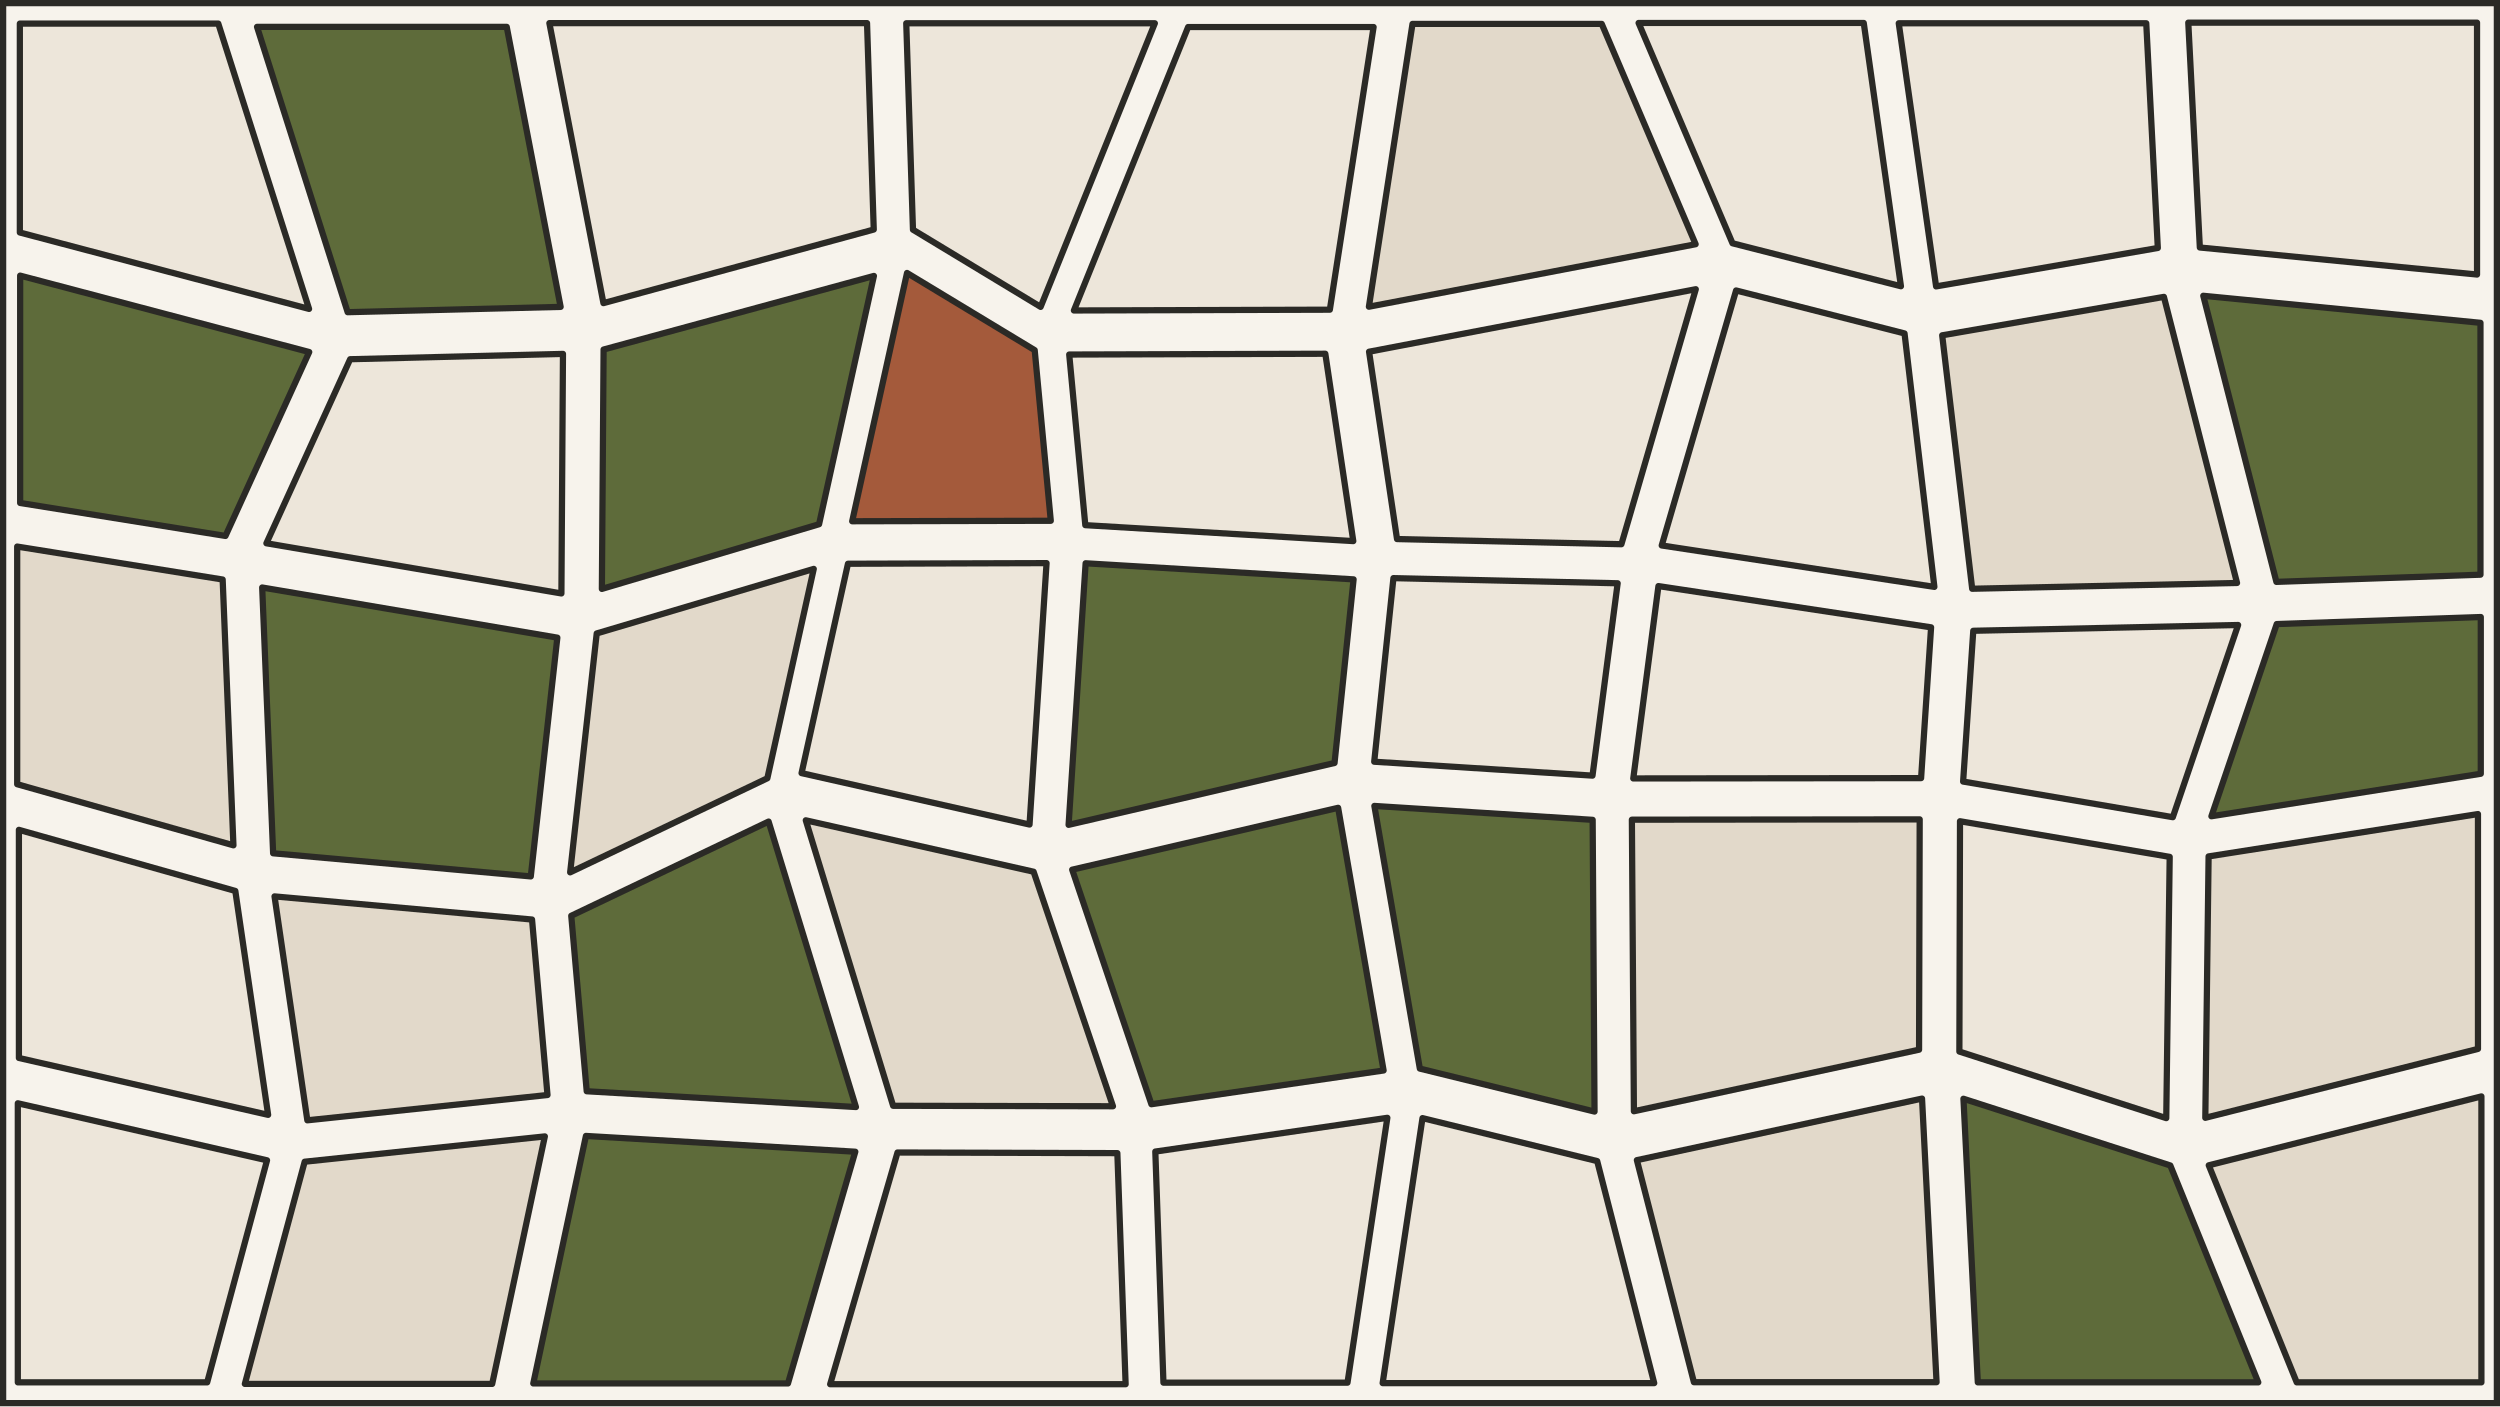
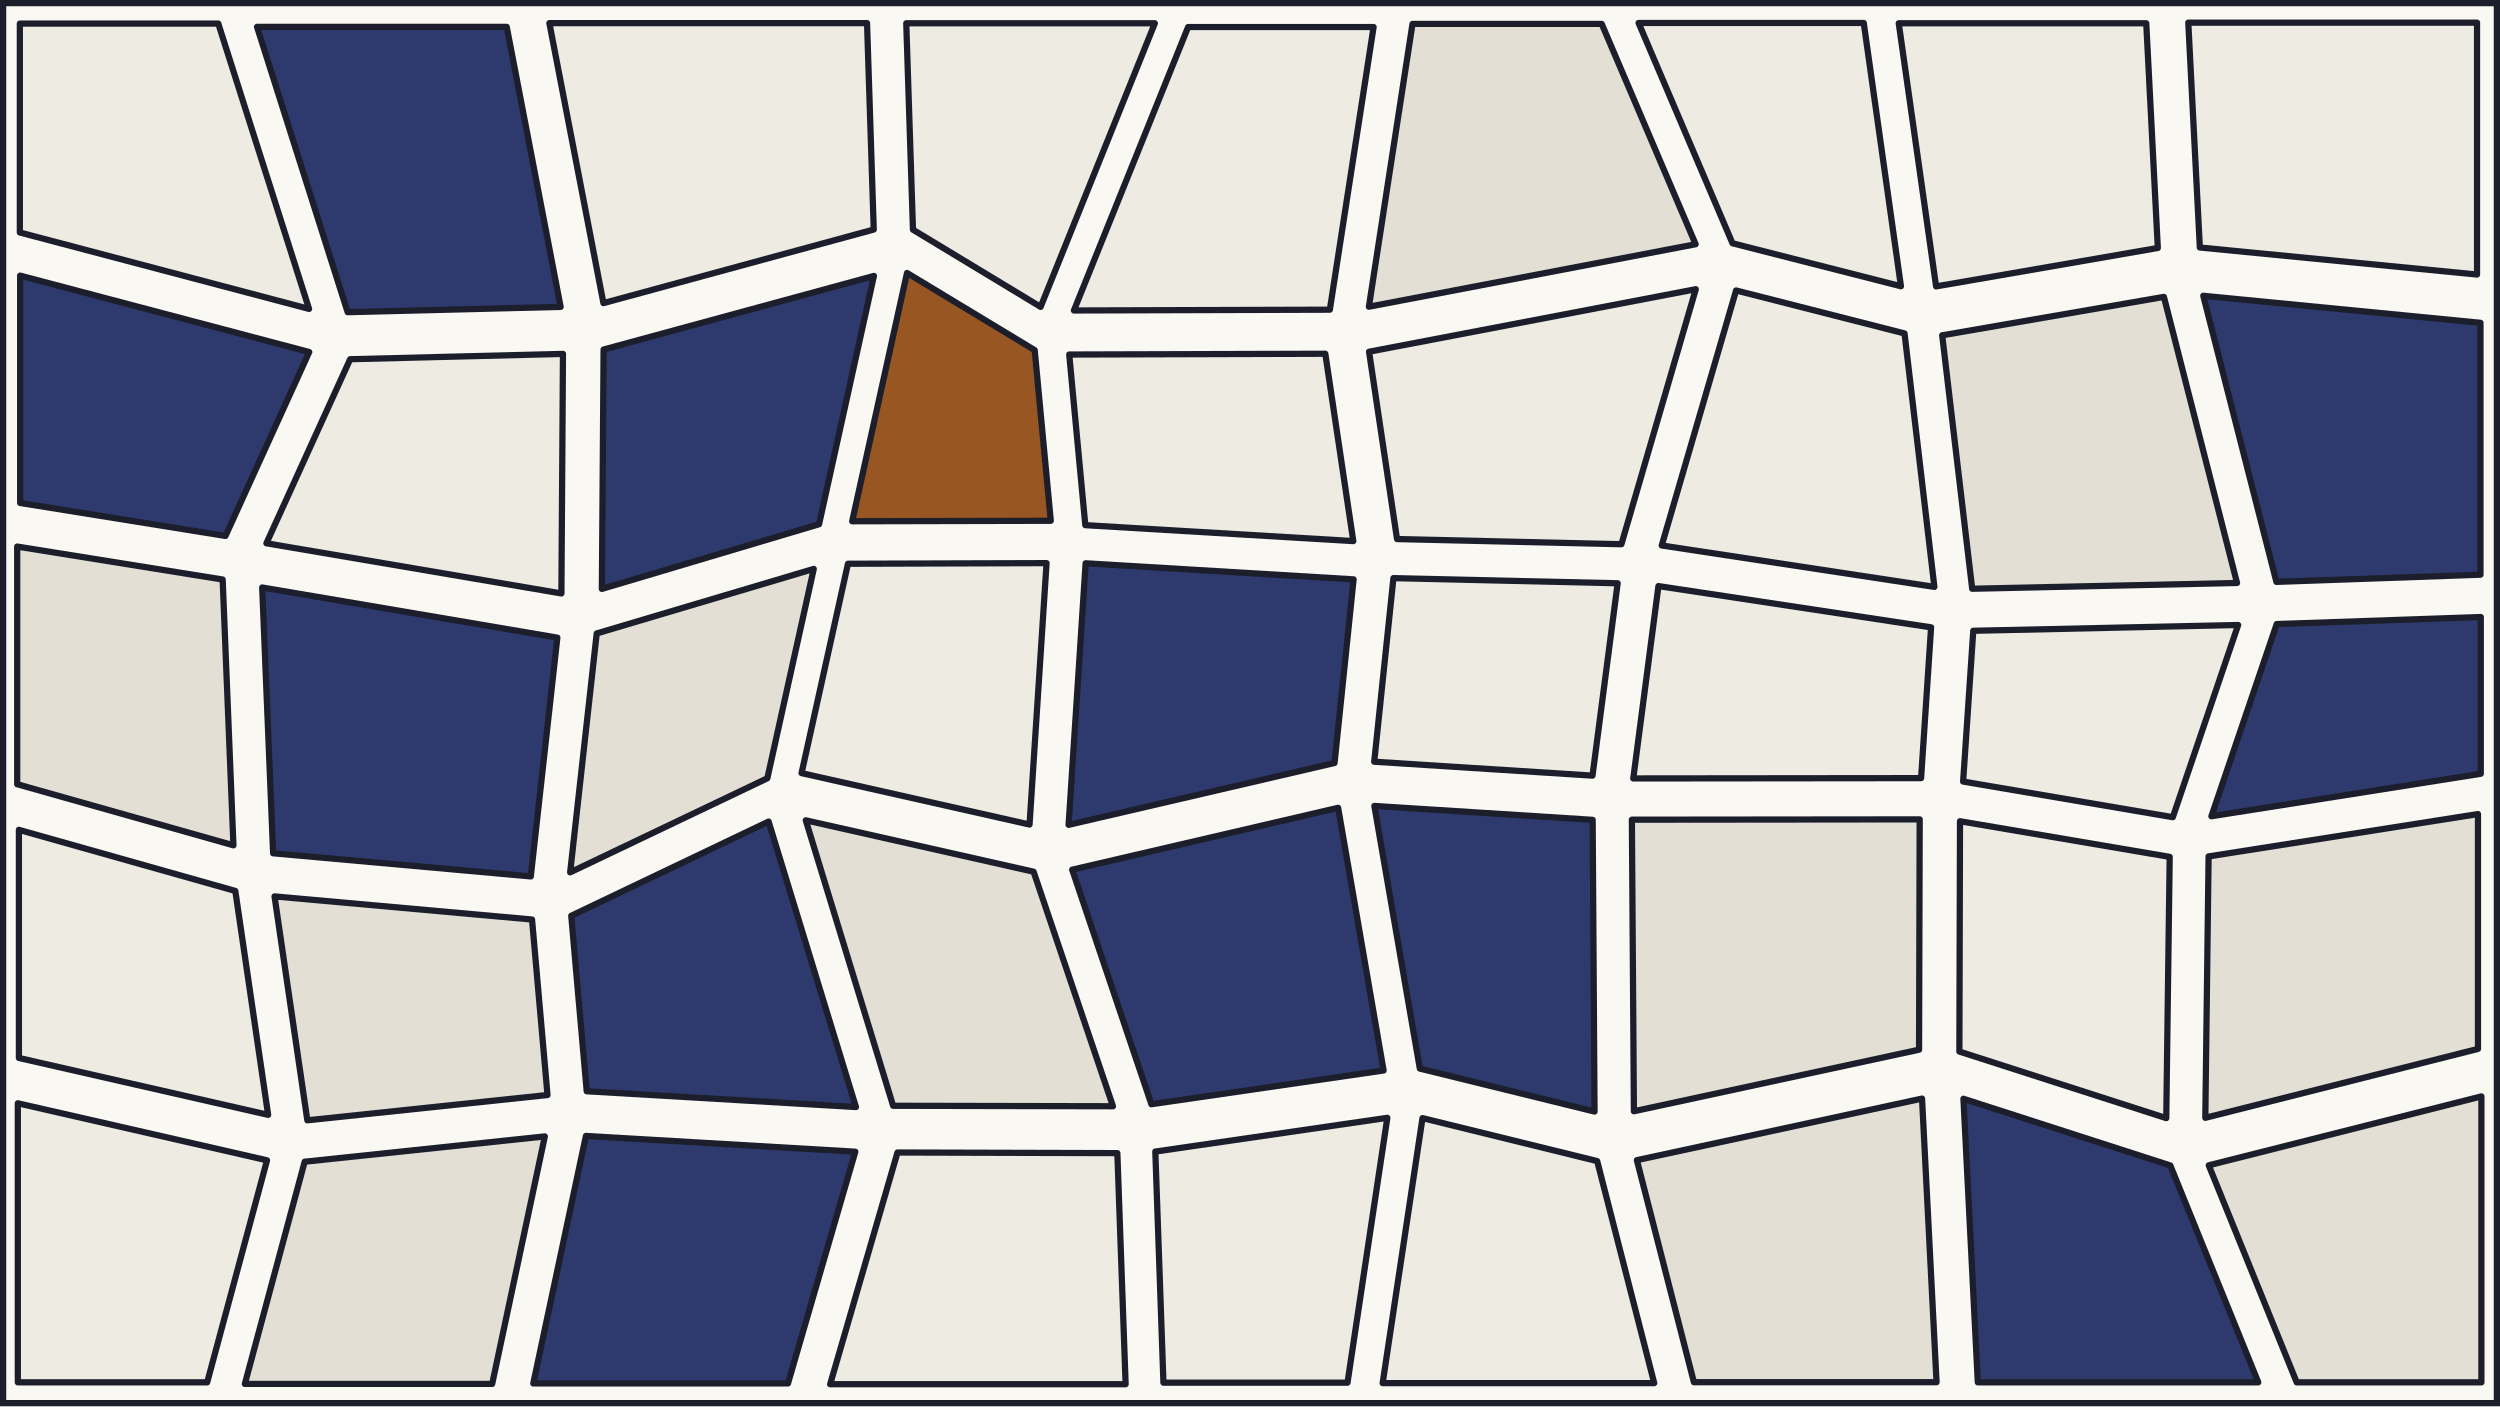
<svg xmlns="http://www.w3.org/2000/svg" viewBox="0 0 1600 900" width="1600" height="900">
-   <rect width="1600" height="900" fill="#EDE6DA" />
-   <rect x="0" y="0" width="1600" height="900" fill="#F7F3EC" />
-   <polygon points="12.7,15.1 139.7,15.1 197.8,197.7 12.7,148.8" fill="#EDE6DA" stroke="#2B2A26" stroke-width="4" stroke-linejoin="round" stroke-linecap="round" />
-   <polygon points="164.5,17.2 324.3,17.2 358.8,196.4 222.5,199.8" fill="#5E6B3A" stroke="#2B2A26" stroke-width="4" stroke-linejoin="round" stroke-linecap="round" />
-   <polygon points="351.6,14.8 554.9,14.8 559.2,146.9 386.2,194.0" fill="#EDE6DA" stroke="#2B2A26" stroke-width="4" stroke-linejoin="round" stroke-linecap="round" />
-   <polygon points="580.0,14.9 739.1,14.9 666.0,196.4 584.3,147.0" fill="#EDE6DA" stroke="#2B2A26" stroke-width="4" stroke-linejoin="round" stroke-linecap="round" />
-   <polygon points="760.4,17.3 879.1,17.3 851.1,198.2 687.3,198.7" fill="#EDE6DA" stroke="#2B2A26" stroke-width="4" stroke-linejoin="round" stroke-linecap="round" />
-   <polygon points="904.0,15.3 1025.1,15.3 1085.2,156.3 876.1,196.3" fill="#E2D9CA" stroke="#2B2A26" stroke-width="4" stroke-linejoin="round" stroke-linecap="round" />
-   <polygon points="1048.7,14.7 1192.8,14.7 1216.6,183.2 1108.8,155.7" fill="#EDE6DA" stroke="#2B2A26" stroke-width="4" stroke-linejoin="round" stroke-linecap="round" />
-   <polygon points="1215.2,14.9 1373.6,14.9 1381.0,158.7 1239.1,183.3" fill="#EDE6DA" stroke="#2B2A26" stroke-width="4" stroke-linejoin="round" stroke-linecap="round" />
-   <polygon points="1400.5,14.5 1585.3,14.5 1585.3,175.7 1407.9,158.4" fill="#EDE6DA" stroke="#2B2A26" stroke-width="4" stroke-linejoin="round" stroke-linecap="round" />
-   <polygon points="12.9,176.4 197.9,225.3 144.3,343.0 12.9,321.9" fill="#5E6B3A" stroke="#2B2A26" stroke-width="4" stroke-linejoin="round" stroke-linecap="round" />
-   <polygon points="224.1,229.9 360.3,226.5 359.3,379.8 170.5,347.7" fill="#EDE6DA" stroke="#2B2A26" stroke-width="4" stroke-linejoin="round" stroke-linecap="round" />
-   <polygon points="386.3,223.7 559.3,176.6 524.2,335.5 385.2,376.9" fill="#5E6B3A" stroke="#2B2A26" stroke-width="4" stroke-linejoin="round" stroke-linecap="round" />
-   <polygon points="580.5,174.7 662.2,224.1 672.5,333.3 545.4,333.6" fill="#A45A3B" stroke="#2B2A26" stroke-width="4" stroke-linejoin="round" stroke-linecap="round" />
-   <polygon points="684.3,226.9 848.2,226.4 866.1,346.3 694.6,336.1" fill="#EDE6DA" stroke="#2B2A26" stroke-width="4" stroke-linejoin="round" stroke-linecap="round" />
-   <polygon points="876.2,225.1 1085.3,185.1 1037.7,348.3 894.1,345.0" fill="#EDE6DA" stroke="#2B2A26" stroke-width="4" stroke-linejoin="round" stroke-linecap="round" />
-   <polygon points="1111.1,185.9 1218.9,213.4 1238.0,375.6 1063.5,349.1" fill="#EDE6DA" stroke="#2B2A26" stroke-width="4" stroke-linejoin="round" stroke-linecap="round" />
-   <polygon points="1243.0,214.6 1384.9,190.0 1431.7,373.1 1262.2,376.8" fill="#E2D9CA" stroke="#2B2A26" stroke-width="4" stroke-linejoin="round" stroke-linecap="round" />
-   <polygon points="1410.1,189.3 1587.5,206.6 1587.5,367.8 1456.9,372.4" fill="#5E6B3A" stroke="#2B2A26" stroke-width="4" stroke-linejoin="round" stroke-linecap="round" />
-   <polygon points="11.0,349.8 142.5,370.9 149.4,541.0 11.0,501.9" fill="#E2D9CA" stroke="#2B2A26" stroke-width="4" stroke-linejoin="round" stroke-linecap="round" />
-   <polygon points="167.8,376.0 356.7,408.1 339.7,560.9 174.8,546.1" fill="#5E6B3A" stroke="#2B2A26" stroke-width="4" stroke-linejoin="round" stroke-linecap="round" />
-   <polygon points="381.9,405.4 520.8,364.1 491.1,498.1 364.9,558.3" fill="#E2D9CA" stroke="#2B2A26" stroke-width="4" stroke-linejoin="round" stroke-linecap="round" />
-   <polygon points="542.7,360.8 669.8,360.4 658.9,527.7 513.0,494.8" fill="#EDE6DA" stroke="#2B2A26" stroke-width="4" stroke-linejoin="round" stroke-linecap="round" />
-   <polygon points="694.8,360.5 866.3,370.8 854.1,488.3 683.9,527.9" fill="#5E6B3A" stroke="#2B2A26" stroke-width="4" stroke-linejoin="round" stroke-linecap="round" />
-   <polygon points="891.8,370.0 1035.3,373.3 1019.2,496.4 879.5,487.5" fill="#EDE6DA" stroke="#2B2A26" stroke-width="4" stroke-linejoin="round" stroke-linecap="round" />
-   <polygon points="1061.4,375.1 1235.9,401.5 1229.5,498.0 1045.3,498.2" fill="#EDE6DA" stroke="#2B2A26" stroke-width="4" stroke-linejoin="round" stroke-linecap="round" />
-   <polygon points="1262.9,403.7 1432.4,400.0 1390.6,523.0 1256.4,500.2" fill="#EDE6DA" stroke="#2B2A26" stroke-width="4" stroke-linejoin="round" stroke-linecap="round" />
-   <polygon points="1457.1,399.4 1587.7,394.9 1587.7,495.2 1415.3,522.4" fill="#5E6B3A" stroke="#2B2A26" stroke-width="4" stroke-linejoin="round" stroke-linecap="round" />
-   <polygon points="12.1,531.1 150.6,570.2 171.6,713.5 12.1,677.1" fill="#EDE6DA" stroke="#2B2A26" stroke-width="4" stroke-linejoin="round" stroke-linecap="round" />
-   <polygon points="175.7,573.7 340.5,588.5 350.4,700.8 196.7,717.0" fill="#E2D9CA" stroke="#2B2A26" stroke-width="4" stroke-linejoin="round" stroke-linecap="round" />
-   <polygon points="365.6,586.1 491.9,525.8 547.8,708.5 375.5,698.4" fill="#5E6B3A" stroke="#2B2A26" stroke-width="4" stroke-linejoin="round" stroke-linecap="round" />
-   <polygon points="515.7,525.0 661.5,557.9 712.3,708.0 571.6,707.7" fill="#E2D9CA" stroke="#2B2A26" stroke-width="4" stroke-linejoin="round" stroke-linecap="round" />
-   <polygon points="686.2,556.6 856.4,517.0 885.5,685.1 736.9,706.7" fill="#5E6B3A" stroke="#2B2A26" stroke-width="4" stroke-linejoin="round" stroke-linecap="round" />
-   <polygon points="879.6,515.8 1019.3,524.7 1020.5,711.4 908.7,683.9" fill="#5E6B3A" stroke="#2B2A26" stroke-width="4" stroke-linejoin="round" stroke-linecap="round" />
-   <polygon points="1044.4,524.6 1228.6,524.4 1228.2,671.8 1045.7,711.2" fill="#E2D9CA" stroke="#2B2A26" stroke-width="4" stroke-linejoin="round" stroke-linecap="round" />
-   <polygon points="1254.4,525.6 1388.6,548.4 1386.4,715.6 1254.0,673.0" fill="#EDE6DA" stroke="#2B2A26" stroke-width="4" stroke-linejoin="round" stroke-linecap="round" />
-   <polygon points="1413.5,548.1 1585.9,521.0 1585.9,671.3 1411.4,715.4" fill="#E2D9CA" stroke="#2B2A26" stroke-width="4" stroke-linejoin="round" stroke-linecap="round" />
-   <polygon points="11.4,706.1 170.9,742.6 132.6,884.7 11.4,884.7" fill="#EDE6DA" stroke="#2B2A26" stroke-width="4" stroke-linejoin="round" stroke-linecap="round" />
-   <polygon points="195.0,743.5 348.7,727.3 315.0,885.7 156.7,885.7" fill="#E2D9CA" stroke="#2B2A26" stroke-width="4" stroke-linejoin="round" stroke-linecap="round" />
-   <polygon points="375.0,727.0 547.4,737.1 504.3,885.4 341.3,885.4" fill="#5E6B3A" stroke="#2B2A26" stroke-width="4" stroke-linejoin="round" stroke-linecap="round" />
-   <polygon points="574.4,737.6 715.1,738.0 720.4,885.9 531.3,885.9" fill="#EDE6DA" stroke="#2B2A26" stroke-width="4" stroke-linejoin="round" stroke-linecap="round" />
-   <polygon points="739.4,737.0 887.9,715.4 862.4,884.9 744.6,884.9" fill="#EDE6DA" stroke="#2B2A26" stroke-width="4" stroke-linejoin="round" stroke-linecap="round" />
-   <polygon points="910.4,715.6 1022.2,743.1 1058.7,885.2 884.9,885.2" fill="#EDE6DA" stroke="#2B2A26" stroke-width="4" stroke-linejoin="round" stroke-linecap="round" />
-   <polygon points="1047.6,742.5 1230.1,703.1 1239.4,884.6 1084.1,884.6" fill="#E2D9CA" stroke="#2B2A26" stroke-width="4" stroke-linejoin="round" stroke-linecap="round" />
-   <polygon points="1256.6,703.2 1389.0,745.9 1445.3,884.7 1265.8,884.7" fill="#5E6B3A" stroke="#2B2A26" stroke-width="4" stroke-linejoin="round" stroke-linecap="round" />
-   <polygon points="1413.6,745.8 1588.1,701.7 1588.1,884.7 1469.9,884.7" fill="#E2D9CA" stroke="#2B2A26" stroke-width="4" stroke-linejoin="round" stroke-linecap="round" />
-   <rect x="2" y="2" width="1596" height="896" fill="none" stroke="#2B2A26" stroke-width="4" />
+   <rect width="1600" height="900" fill="#EEEBE3" />
+   <rect x="0" y="0" width="1600" height="900" fill="#FAF8F2" />
+   <polygon points="12.7,15.1 139.7,15.1 197.8,197.7 12.7,148.8" fill="#EEEBE3" stroke="#1C1E2B" stroke-width="4" stroke-linejoin="round" stroke-linecap="round" />
+   <polygon points="164.5,17.2 324.3,17.2 358.8,196.4 222.5,199.8" fill="#2E3A6E" stroke="#1C1E2B" stroke-width="4" stroke-linejoin="round" stroke-linecap="round" />
+   <polygon points="351.6,14.8 554.9,14.8 559.2,146.9 386.2,194.0" fill="#EEEBE3" stroke="#1C1E2B" stroke-width="4" stroke-linejoin="round" stroke-linecap="round" />
+   <polygon points="580.0,14.9 739.1,14.9 666.0,196.4 584.3,147.0" fill="#EEEBE3" stroke="#1C1E2B" stroke-width="4" stroke-linejoin="round" stroke-linecap="round" />
+   <polygon points="760.4,17.3 879.1,17.3 851.1,198.2 687.3,198.7" fill="#EEEBE3" stroke="#1C1E2B" stroke-width="4" stroke-linejoin="round" stroke-linecap="round" />
+   <polygon points="904.0,15.3 1025.1,15.3 1085.2,156.3 876.1,196.3" fill="#E3DFD4" stroke="#1C1E2B" stroke-width="4" stroke-linejoin="round" stroke-linecap="round" />
+   <polygon points="1048.7,14.7 1192.8,14.7 1216.6,183.2 1108.8,155.7" fill="#EEEBE3" stroke="#1C1E2B" stroke-width="4" stroke-linejoin="round" stroke-linecap="round" />
+   <polygon points="1215.2,14.9 1373.6,14.9 1381.0,158.7 1239.1,183.3" fill="#EEEBE3" stroke="#1C1E2B" stroke-width="4" stroke-linejoin="round" stroke-linecap="round" />
+   <polygon points="1400.5,14.5 1585.3,14.5 1585.3,175.7 1407.9,158.4" fill="#EEEBE3" stroke="#1C1E2B" stroke-width="4" stroke-linejoin="round" stroke-linecap="round" />
+   <polygon points="12.9,176.4 197.9,225.3 144.3,343.0 12.9,321.9" fill="#2E3A6E" stroke="#1C1E2B" stroke-width="4" stroke-linejoin="round" stroke-linecap="round" />
+   <polygon points="224.1,229.9 360.3,226.5 359.3,379.8 170.5,347.7" fill="#EEEBE3" stroke="#1C1E2B" stroke-width="4" stroke-linejoin="round" stroke-linecap="round" />
+   <polygon points="386.3,223.7 559.3,176.6 524.2,335.5 385.2,376.9" fill="#2E3A6E" stroke="#1C1E2B" stroke-width="4" stroke-linejoin="round" stroke-linecap="round" />
+   <polygon points="580.5,174.7 662.2,224.1 672.5,333.3 545.4,333.6" fill="#985623" stroke="#1C1E2B" stroke-width="4" stroke-linejoin="round" stroke-linecap="round" />
+   <polygon points="684.3,226.9 848.2,226.4 866.1,346.3 694.6,336.1" fill="#EEEBE3" stroke="#1C1E2B" stroke-width="4" stroke-linejoin="round" stroke-linecap="round" />
+   <polygon points="876.2,225.1 1085.3,185.1 1037.7,348.3 894.1,345.0" fill="#EEEBE3" stroke="#1C1E2B" stroke-width="4" stroke-linejoin="round" stroke-linecap="round" />
+   <polygon points="1111.1,185.9 1218.9,213.4 1238.0,375.6 1063.5,349.1" fill="#EEEBE3" stroke="#1C1E2B" stroke-width="4" stroke-linejoin="round" stroke-linecap="round" />
+   <polygon points="1243.0,214.6 1384.9,190.0 1431.7,373.1 1262.2,376.8" fill="#E3DFD4" stroke="#1C1E2B" stroke-width="4" stroke-linejoin="round" stroke-linecap="round" />
+   <polygon points="1410.1,189.3 1587.5,206.6 1587.5,367.8 1456.9,372.4" fill="#2E3A6E" stroke="#1C1E2B" stroke-width="4" stroke-linejoin="round" stroke-linecap="round" />
+   <polygon points="11.0,349.8 142.5,370.9 149.4,541.0 11.0,501.9" fill="#E3DFD4" stroke="#1C1E2B" stroke-width="4" stroke-linejoin="round" stroke-linecap="round" />
+   <polygon points="167.8,376.0 356.7,408.1 339.7,560.9 174.8,546.1" fill="#2E3A6E" stroke="#1C1E2B" stroke-width="4" stroke-linejoin="round" stroke-linecap="round" />
+   <polygon points="381.9,405.4 520.8,364.1 491.1,498.1 364.9,558.3" fill="#E3DFD4" stroke="#1C1E2B" stroke-width="4" stroke-linejoin="round" stroke-linecap="round" />
+   <polygon points="542.7,360.8 669.8,360.4 658.9,527.7 513.0,494.8" fill="#EEEBE3" stroke="#1C1E2B" stroke-width="4" stroke-linejoin="round" stroke-linecap="round" />
+   <polygon points="694.8,360.5 866.3,370.8 854.1,488.3 683.9,527.9" fill="#2E3A6E" stroke="#1C1E2B" stroke-width="4" stroke-linejoin="round" stroke-linecap="round" />
+   <polygon points="891.8,370.0 1035.3,373.3 1019.2,496.4 879.5,487.5" fill="#EEEBE3" stroke="#1C1E2B" stroke-width="4" stroke-linejoin="round" stroke-linecap="round" />
+   <polygon points="1061.4,375.1 1235.9,401.5 1229.5,498.0 1045.3,498.2" fill="#EEEBE3" stroke="#1C1E2B" stroke-width="4" stroke-linejoin="round" stroke-linecap="round" />
+   <polygon points="1262.9,403.7 1432.4,400.0 1390.6,523.0 1256.4,500.2" fill="#EEEBE3" stroke="#1C1E2B" stroke-width="4" stroke-linejoin="round" stroke-linecap="round" />
+   <polygon points="1457.1,399.4 1587.7,394.9 1587.7,495.2 1415.3,522.4" fill="#2E3A6E" stroke="#1C1E2B" stroke-width="4" stroke-linejoin="round" stroke-linecap="round" />
+   <polygon points="12.1,531.1 150.6,570.2 171.6,713.5 12.1,677.1" fill="#EEEBE3" stroke="#1C1E2B" stroke-width="4" stroke-linejoin="round" stroke-linecap="round" />
+   <polygon points="175.7,573.7 340.5,588.5 350.4,700.8 196.7,717.0" fill="#E3DFD4" stroke="#1C1E2B" stroke-width="4" stroke-linejoin="round" stroke-linecap="round" />
+   <polygon points="365.6,586.1 491.9,525.8 547.8,708.5 375.5,698.4" fill="#2E3A6E" stroke="#1C1E2B" stroke-width="4" stroke-linejoin="round" stroke-linecap="round" />
+   <polygon points="515.7,525.0 661.5,557.9 712.3,708.0 571.6,707.7" fill="#E3DFD4" stroke="#1C1E2B" stroke-width="4" stroke-linejoin="round" stroke-linecap="round" />
+   <polygon points="686.2,556.6 856.4,517.0 885.5,685.1 736.9,706.7" fill="#2E3A6E" stroke="#1C1E2B" stroke-width="4" stroke-linejoin="round" stroke-linecap="round" />
+   <polygon points="879.6,515.8 1019.3,524.7 1020.5,711.4 908.7,683.9" fill="#2E3A6E" stroke="#1C1E2B" stroke-width="4" stroke-linejoin="round" stroke-linecap="round" />
+   <polygon points="1044.4,524.6 1228.6,524.4 1228.2,671.8 1045.7,711.2" fill="#E3DFD4" stroke="#1C1E2B" stroke-width="4" stroke-linejoin="round" stroke-linecap="round" />
+   <polygon points="1254.4,525.6 1388.6,548.4 1386.4,715.6 1254.0,673.0" fill="#EEEBE3" stroke="#1C1E2B" stroke-width="4" stroke-linejoin="round" stroke-linecap="round" />
+   <polygon points="1413.5,548.1 1585.9,521.0 1585.9,671.3 1411.4,715.4" fill="#E3DFD4" stroke="#1C1E2B" stroke-width="4" stroke-linejoin="round" stroke-linecap="round" />
+   <polygon points="11.4,706.1 170.9,742.6 132.6,884.7 11.4,884.7" fill="#EEEBE3" stroke="#1C1E2B" stroke-width="4" stroke-linejoin="round" stroke-linecap="round" />
+   <polygon points="195.0,743.5 348.7,727.3 315.0,885.7 156.7,885.7" fill="#E3DFD4" stroke="#1C1E2B" stroke-width="4" stroke-linejoin="round" stroke-linecap="round" />
+   <polygon points="375.0,727.0 547.4,737.1 504.3,885.4 341.3,885.4" fill="#2E3A6E" stroke="#1C1E2B" stroke-width="4" stroke-linejoin="round" stroke-linecap="round" />
+   <polygon points="574.4,737.6 715.1,738.0 720.4,885.9 531.3,885.9" fill="#EEEBE3" stroke="#1C1E2B" stroke-width="4" stroke-linejoin="round" stroke-linecap="round" />
+   <polygon points="739.4,737.0 887.9,715.4 862.4,884.9 744.6,884.9" fill="#EEEBE3" stroke="#1C1E2B" stroke-width="4" stroke-linejoin="round" stroke-linecap="round" />
+   <polygon points="910.4,715.6 1022.2,743.1 1058.7,885.2 884.9,885.2" fill="#EEEBE3" stroke="#1C1E2B" stroke-width="4" stroke-linejoin="round" stroke-linecap="round" />
+   <polygon points="1047.6,742.5 1230.1,703.1 1239.4,884.6 1084.1,884.6" fill="#E3DFD4" stroke="#1C1E2B" stroke-width="4" stroke-linejoin="round" stroke-linecap="round" />
+   <polygon points="1256.6,703.2 1389.0,745.9 1445.3,884.7 1265.8,884.7" fill="#2E3A6E" stroke="#1C1E2B" stroke-width="4" stroke-linejoin="round" stroke-linecap="round" />
+   <polygon points="1413.6,745.8 1588.1,701.7 1588.1,884.7 1469.9,884.7" fill="#E3DFD4" stroke="#1C1E2B" stroke-width="4" stroke-linejoin="round" stroke-linecap="round" />
+   <rect x="2" y="2" width="1596" height="896" fill="none" stroke="#1C1E2B" stroke-width="4" />
</svg>
